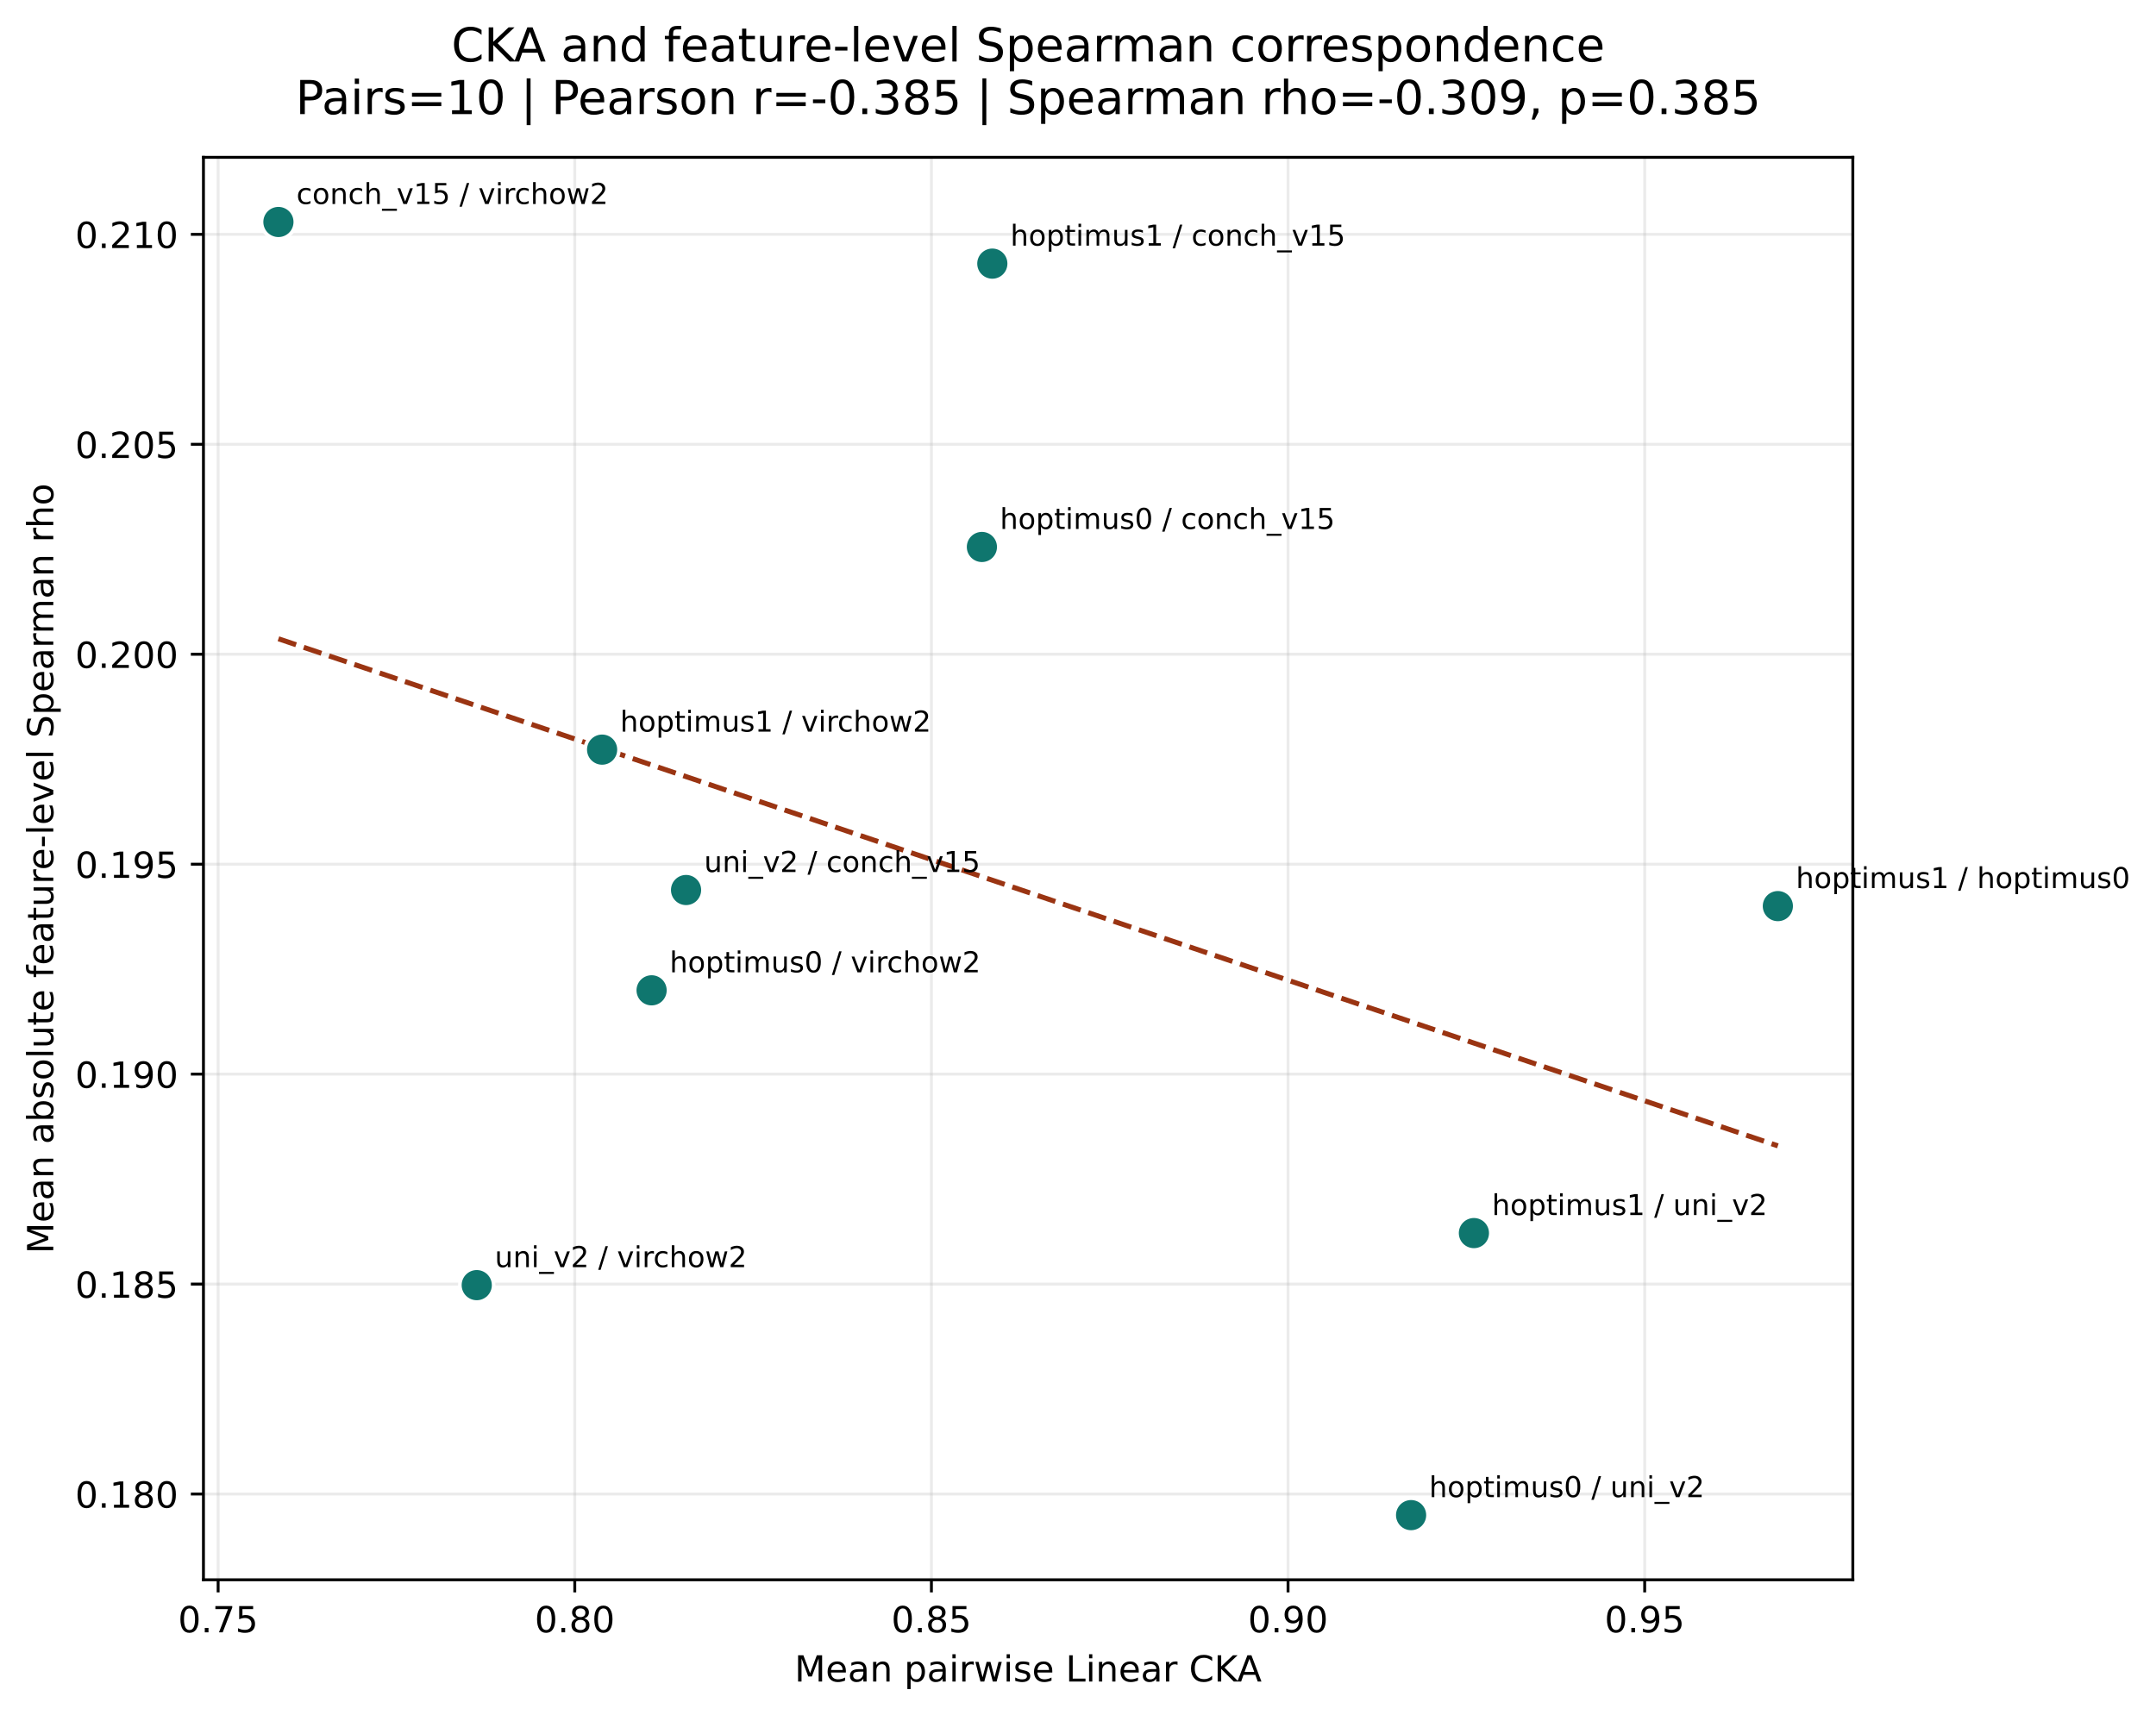
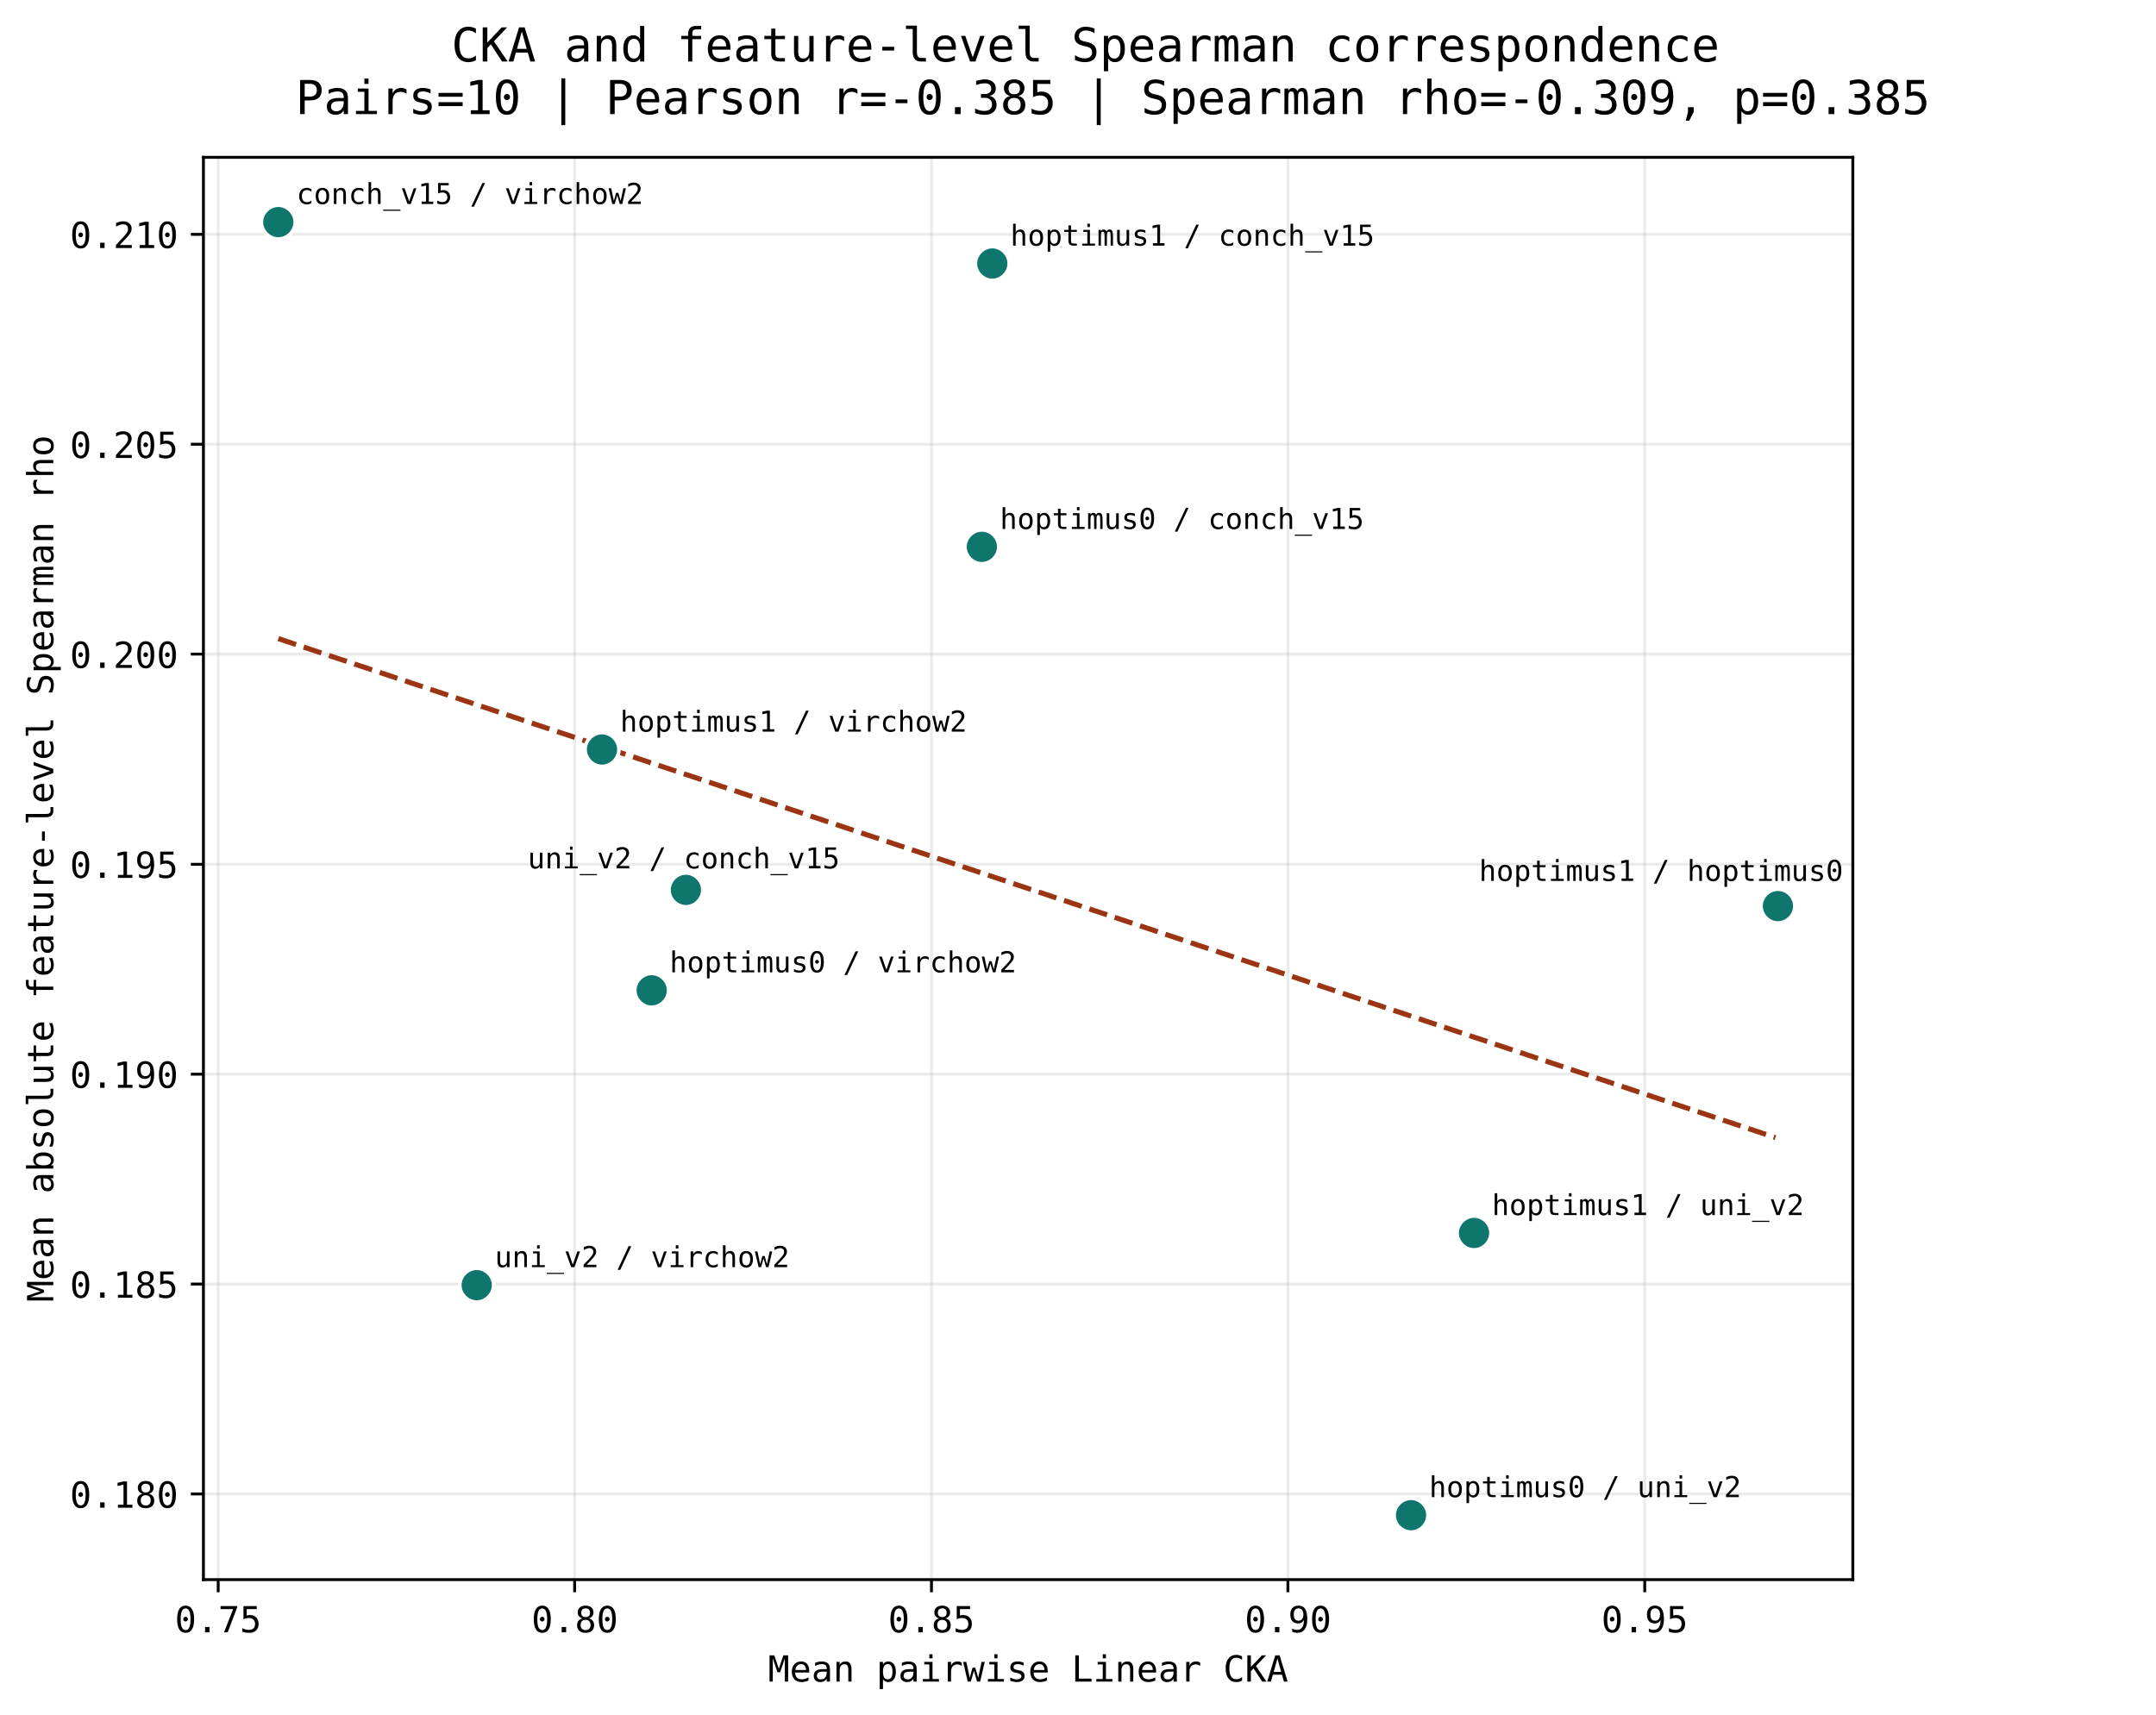
- <svg xmlns="http://www.w3.org/2000/svg" xmlns:xlink="http://www.w3.org/1999/xlink" width="598.799pt" height="476.4pt" viewBox="0 0 598.799 476.4" version="1.1">
-   <defs>
-     <style type="text/css">*{stroke-linejoin: round; stroke-linecap: butt}</style>
-   </defs>
-   <g id="figure_1">
-     <g id="patch_1">
-       <path d="M 0 476.4  L 598.799 476.4  L 598.799 0  L 0 0  z " style="fill: #ffffff" />
-     </g>
-     <g id="axes_1">
-       <g id="patch_2">
-         <path d="M 56.506 438.843  L 514.597 438.843  L 514.597 43.703  L 56.506 43.703  z " style="fill: #ffffff" />
-       </g>
-       <g id="matplotlib.axis_1">
-         <g id="xtick_1">
-           <g id="line2d_1">
-             <path d="M 60.583 438.843  L 60.583 43.703  " clip-path="url(#p93ea815bab)" style="fill: none; stroke: #b0b0b0; stroke-opacity: 0.25; stroke-width: 0.8; stroke-linecap: square" />
-           </g>
-           <g id="line2d_2">
-             <defs>
-               <path id="mce5f965876" d="M 0 0  L 0 3.5  " style="stroke: #000000; stroke-width: 0.8" />
-             </defs>
-             <g>
-               <use xlink:href="#mce5f965876" x="60.583" y="438.843" style="stroke: #000000; stroke-width: 0.8" />
-             </g>
-           </g>
-           <g id="text_1">
-             <text style="font: 10px 'DejaVu Sans', 'Bitstream Vera Sans', 'Computer Modern Sans Serif', 'Lucida Grande', 'Verdana', 'Geneva', 'Lucid', 'Arial', 'Helvetica', 'Avant Garde', sans-serif; text-anchor: middle" x="60.583" y="453.442" transform="rotate(-0 60.58337 453.4417)">0.75</text>
-           </g>
-         </g>
-         <g id="xtick_2">
-           <g id="line2d_3">
-             <path d="M 159.635 438.843  L 159.635 43.703  " clip-path="url(#p93ea815bab)" style="fill: none; stroke: #b0b0b0; stroke-opacity: 0.25; stroke-width: 0.8; stroke-linecap: square" />
-           </g>
-           <g id="line2d_4">
-             <g>
-               <use xlink:href="#mce5f965876" x="159.635" y="438.843" style="stroke: #000000; stroke-width: 0.8" />
-             </g>
-           </g>
-           <g id="text_2">
-             <text style="font: 10px 'DejaVu Sans', 'Bitstream Vera Sans', 'Computer Modern Sans Serif', 'Lucida Grande', 'Verdana', 'Geneva', 'Lucid', 'Arial', 'Helvetica', 'Avant Garde', sans-serif; text-anchor: middle" x="159.635" y="453.442" transform="rotate(-0 159.6347 453.4417)">0.80</text>
-           </g>
-         </g>
-         <g id="xtick_3">
-           <g id="line2d_5">
-             <path d="M 258.686 438.843  L 258.686 43.703  " clip-path="url(#p93ea815bab)" style="fill: none; stroke: #b0b0b0; stroke-opacity: 0.25; stroke-width: 0.8; stroke-linecap: square" />
-           </g>
-           <g id="line2d_6">
-             <g>
-               <use xlink:href="#mce5f965876" x="258.686" y="438.843" style="stroke: #000000; stroke-width: 0.8" />
-             </g>
-           </g>
-           <g id="text_3">
-             <text style="font: 10px 'DejaVu Sans', 'Bitstream Vera Sans', 'Computer Modern Sans Serif', 'Lucida Grande', 'Verdana', 'Geneva', 'Lucid', 'Arial', 'Helvetica', 'Avant Garde', sans-serif; text-anchor: middle" x="258.686" y="453.442" transform="rotate(-0 258.6861 453.4417)">0.85</text>
-           </g>
-         </g>
-         <g id="xtick_4">
-           <g id="line2d_7">
-             <path d="M 357.737 438.843  L 357.737 43.703  " clip-path="url(#p93ea815bab)" style="fill: none; stroke: #b0b0b0; stroke-opacity: 0.25; stroke-width: 0.8; stroke-linecap: square" />
-           </g>
-           <g id="line2d_8">
-             <g>
-               <use xlink:href="#mce5f965876" x="357.737" y="438.843" style="stroke: #000000; stroke-width: 0.8" />
-             </g>
-           </g>
-           <g id="text_4">
-             <text style="font: 10px 'DejaVu Sans', 'Bitstream Vera Sans', 'Computer Modern Sans Serif', 'Lucida Grande', 'Verdana', 'Geneva', 'Lucid', 'Arial', 'Helvetica', 'Avant Garde', sans-serif; text-anchor: middle" x="357.737" y="453.442" transform="rotate(-0 357.7375 453.4417)">0.90</text>
-           </g>
-         </g>
-         <g id="xtick_5">
-           <g id="line2d_9">
-             <path d="M 456.789 438.843  L 456.789 43.703  " clip-path="url(#p93ea815bab)" style="fill: none; stroke: #b0b0b0; stroke-opacity: 0.25; stroke-width: 0.8; stroke-linecap: square" />
-           </g>
-           <g id="line2d_10">
-             <g>
-               <use xlink:href="#mce5f965876" x="456.789" y="438.843" style="stroke: #000000; stroke-width: 0.8" />
-             </g>
-           </g>
-           <g id="text_5">
-             <text style="font: 10px 'DejaVu Sans', 'Bitstream Vera Sans', 'Computer Modern Sans Serif', 'Lucida Grande', 'Verdana', 'Geneva', 'Lucid', 'Arial', 'Helvetica', 'Avant Garde', sans-serif; text-anchor: middle" x="456.789" y="453.442" transform="rotate(-0 456.7888 453.4417)">0.95</text>
-           </g>
-         </g>
-         <g id="text_6">
-           <text style="font: 10px 'DejaVu Sans', 'Bitstream Vera Sans', 'Computer Modern Sans Serif', 'Lucida Grande', 'Verdana', 'Geneva', 'Lucid', 'Arial', 'Helvetica', 'Avant Garde', sans-serif; text-anchor: middle" x="285.551" y="467.12" transform="rotate(-0 285.5515 467.1198)">Mean pairwise Linear CKA</text>
-         </g>
-       </g>
-       <g id="matplotlib.axis_2">
-         <g id="ytick_1">
-           <g id="line2d_11">
-             <path d="M 56.506 415.022  L 514.597 415.022  " clip-path="url(#p93ea815bab)" style="fill: none; stroke: #b0b0b0; stroke-opacity: 0.25; stroke-width: 0.8; stroke-linecap: square" />
-           </g>
-           <g id="line2d_12">
-             <defs>
-               <path id="mbf38b55bc5" d="M 0 0  L -3.5 0  " style="stroke: #000000; stroke-width: 0.8" />
-             </defs>
-             <g>
-               <use xlink:href="#mbf38b55bc5" x="56.506" y="415.022" style="stroke: #000000; stroke-width: 0.8" />
-             </g>
-           </g>
-           <g id="text_7">
-             <text style="font: 10px 'DejaVu Sans', 'Bitstream Vera Sans', 'Computer Modern Sans Serif', 'Lucida Grande', 'Verdana', 'Geneva', 'Lucid', 'Arial', 'Helvetica', 'Avant Garde', sans-serif; text-anchor: end" x="49.506" y="418.822" transform="rotate(-0 49.50625 418.8216)">0.180</text>
-           </g>
-         </g>
-         <g id="ytick_2">
-           <g id="line2d_13">
-             <path d="M 56.506 356.702  L 514.597 356.702  " clip-path="url(#p93ea815bab)" style="fill: none; stroke: #b0b0b0; stroke-opacity: 0.25; stroke-width: 0.8; stroke-linecap: square" />
-           </g>
-           <g id="line2d_14">
-             <g>
-               <use xlink:href="#mbf38b55bc5" x="56.506" y="356.702" style="stroke: #000000; stroke-width: 0.8" />
-             </g>
-           </g>
-           <g id="text_8">
-             <text style="font: 10px 'DejaVu Sans', 'Bitstream Vera Sans', 'Computer Modern Sans Serif', 'Lucida Grande', 'Verdana', 'Geneva', 'Lucid', 'Arial', 'Helvetica', 'Avant Garde', sans-serif; text-anchor: end" x="49.506" y="360.501" transform="rotate(-0 49.50625 360.5009)">0.185</text>
-           </g>
-         </g>
-         <g id="ytick_3">
-           <g id="line2d_15">
-             <path d="M 56.506 298.381  L 514.597 298.381  " clip-path="url(#p93ea815bab)" style="fill: none; stroke: #b0b0b0; stroke-opacity: 0.25; stroke-width: 0.8; stroke-linecap: square" />
-           </g>
-           <g id="line2d_16">
-             <g>
-               <use xlink:href="#mbf38b55bc5" x="56.506" y="298.381" style="stroke: #000000; stroke-width: 0.8" />
-             </g>
-           </g>
-           <g id="text_9">
-             <text style="font: 10px 'DejaVu Sans', 'Bitstream Vera Sans', 'Computer Modern Sans Serif', 'Lucida Grande', 'Verdana', 'Geneva', 'Lucid', 'Arial', 'Helvetica', 'Avant Garde', sans-serif; text-anchor: end" x="49.506" y="302.18" transform="rotate(-0 49.50625 302.1802)">0.190</text>
-           </g>
-         </g>
-         <g id="ytick_4">
-           <g id="line2d_17">
-             <path d="M 56.506 240.06  L 514.597 240.06  " clip-path="url(#p93ea815bab)" style="fill: none; stroke: #b0b0b0; stroke-opacity: 0.25; stroke-width: 0.8; stroke-linecap: square" />
-           </g>
-           <g id="line2d_18">
-             <g>
-               <use xlink:href="#mbf38b55bc5" x="56.506" y="240.06" style="stroke: #000000; stroke-width: 0.8" />
-             </g>
-           </g>
-           <g id="text_10">
-             <text style="font: 10px 'DejaVu Sans', 'Bitstream Vera Sans', 'Computer Modern Sans Serif', 'Lucida Grande', 'Verdana', 'Geneva', 'Lucid', 'Arial', 'Helvetica', 'Avant Garde', sans-serif; text-anchor: end" x="49.506" y="243.859" transform="rotate(-0 49.50625 243.8595)">0.195</text>
-           </g>
-         </g>
-         <g id="ytick_5">
-           <g id="line2d_19">
-             <path d="M 56.506 181.74  L 514.597 181.74  " clip-path="url(#p93ea815bab)" style="fill: none; stroke: #b0b0b0; stroke-opacity: 0.25; stroke-width: 0.8; stroke-linecap: square" />
-           </g>
-           <g id="line2d_20">
-             <g>
-               <use xlink:href="#mbf38b55bc5" x="56.506" y="181.74" style="stroke: #000000; stroke-width: 0.8" />
-             </g>
-           </g>
-           <g id="text_11">
-             <text style="font: 10px 'DejaVu Sans', 'Bitstream Vera Sans', 'Computer Modern Sans Serif', 'Lucida Grande', 'Verdana', 'Geneva', 'Lucid', 'Arial', 'Helvetica', 'Avant Garde', sans-serif; text-anchor: end" x="49.506" y="185.539" transform="rotate(-0 49.50625 185.5388)">0.200</text>
-           </g>
-         </g>
-         <g id="ytick_6">
-           <g id="line2d_21">
-             <path d="M 56.506 123.419  L 514.597 123.419  " clip-path="url(#p93ea815bab)" style="fill: none; stroke: #b0b0b0; stroke-opacity: 0.25; stroke-width: 0.8; stroke-linecap: square" />
-           </g>
-           <g id="line2d_22">
-             <g>
-               <use xlink:href="#mbf38b55bc5" x="56.506" y="123.419" style="stroke: #000000; stroke-width: 0.8" />
-             </g>
-           </g>
-           <g id="text_12">
-             <text style="font: 10px 'DejaVu Sans', 'Bitstream Vera Sans', 'Computer Modern Sans Serif', 'Lucida Grande', 'Verdana', 'Geneva', 'Lucid', 'Arial', 'Helvetica', 'Avant Garde', sans-serif; text-anchor: end" x="49.506" y="127.218" transform="rotate(-0 49.50625 127.2181)">0.205</text>
-           </g>
-         </g>
-         <g id="ytick_7">
-           <g id="line2d_23">
-             <path d="M 56.506 65.098  L 514.597 65.098  " clip-path="url(#p93ea815bab)" style="fill: none; stroke: #b0b0b0; stroke-opacity: 0.25; stroke-width: 0.8; stroke-linecap: square" />
-           </g>
-           <g id="line2d_24">
-             <g>
-               <use xlink:href="#mbf38b55bc5" x="56.506" y="65.098" style="stroke: #000000; stroke-width: 0.8" />
-             </g>
-           </g>
-           <g id="text_13">
-             <text style="font: 10px 'DejaVu Sans', 'Bitstream Vera Sans', 'Computer Modern Sans Serif', 'Lucida Grande', 'Verdana', 'Geneva', 'Lucid', 'Arial', 'Helvetica', 'Avant Garde', sans-serif; text-anchor: end" x="49.506" y="68.897" transform="rotate(-0 49.50625 68.89738)">0.210</text>
-           </g>
-         </g>
-         <g id="text_14">
-           <text style="font: 10px 'DejaVu Sans', 'Bitstream Vera Sans', 'Computer Modern Sans Serif', 'Lucida Grande', 'Verdana', 'Geneva', 'Lucid', 'Arial', 'Helvetica', 'Avant Garde', sans-serif; text-anchor: middle" x="14.798" y="241.273" transform="rotate(-90 14.79844 241.2733)">Mean absolute feature-level Spearman rho</text>
-         </g>
-       </g>
-       <g id="line2d_25">
-         <path d="M 77.329 177.44  L 81.535 178.863  L 85.742 180.286  L 89.948 181.708  L 94.155 183.131  L 98.361 184.554  L 102.568 185.977  L 106.774 187.4  L 110.981 188.823  L 115.187 190.246  L 119.394 191.669  L 123.6 193.091  L 127.807 194.514  L 132.013 195.937  L 136.22 197.36  L 140.426 198.783  L 144.633 200.206  L 148.839 201.629  L 153.046 203.051  L 157.252 204.474  L 161.459 205.897  L 165.666 207.32  L 169.872 208.743  L 174.079 210.166  L 178.285 211.589  L 182.492 213.012  L 186.698 214.434  L 190.905 215.857  L 195.111 217.28  L 199.318 218.703  L 203.524 220.126  L 207.731 221.549  L 211.937 222.972  L 216.144 224.394  L 220.35 225.817  L 224.557 227.24  L 228.763 228.663  L 232.97 230.086  L 237.176 231.509  L 241.383 232.932  L 245.589 234.355  L 249.796 235.777  L 254.003 237.2  L 258.209 238.623  L 262.416 240.046  L 266.622 241.469  L 270.829 242.892  L 275.035 244.315  L 279.242 245.737  L 283.448 247.16  L 287.655 248.583  L 291.861 250.006  L 296.068 251.429  L 300.274 252.852  L 304.481 254.275  L 308.687 255.698  L 312.894 257.12  L 317.1 258.543  L 321.307 259.966  L 325.513 261.389  L 329.72 262.812  L 333.926 264.235  L 338.133 265.658  L 342.34 267.08  L 346.546 268.503  L 350.753 269.926  L 354.959 271.349  L 359.166 272.772  L 363.372 274.195  L 367.579 275.618  L 371.785 277.041  L 375.992 278.463  L 380.198 279.886  L 384.405 281.309  L 388.611 282.732  L 392.818 284.155  L 397.024 285.578  L 401.231 287.001  L 405.437 288.423  L 409.644 289.846  L 413.85 291.269  L 418.057 292.692  L 422.263 294.115  L 426.47 295.538  L 430.677 296.961  L 434.883 298.384  L 439.09 299.806  L 443.296 301.229  L 447.503 302.652  L 451.709 304.075  L 455.916 305.498  L 460.122 306.921  L 464.329 308.344  L 468.535 309.766  L 472.742 311.189  L 476.948 312.612  L 481.155 314.035  L 485.361 315.458  L 489.568 316.881  L 493.774 318.304  " clip-path="url(#p93ea815bab)" style="fill: none; stroke-dasharray: 5.18,2.24; stroke-dashoffset: 0; stroke: #9a3412; stroke-width: 1.4" />
-       </g>
-       <g id="patch_3">
-         <path d="M 56.506 438.843  L 56.506 43.703  " style="fill: none; stroke: #000000; stroke-width: 0.8; stroke-linejoin: miter; stroke-linecap: square" />
-       </g>
-       <g id="patch_4">
-         <path d="M 514.597 438.843  L 514.597 43.703  " style="fill: none; stroke: #000000; stroke-width: 0.8; stroke-linejoin: miter; stroke-linecap: square" />
-       </g>
-       <g id="patch_5">
-         <path d="M 56.506 438.843  L 514.597 438.843  " style="fill: none; stroke: #000000; stroke-width: 0.8; stroke-linejoin: miter; stroke-linecap: square" />
-       </g>
-       <g id="patch_6">
-         <path d="M 56.506 43.703  L 514.597 43.703  " style="fill: none; stroke: #000000; stroke-width: 0.8; stroke-linejoin: miter; stroke-linecap: square" />
-       </g>
-       <g id="PathCollection_1">
-         <defs>
-           <path id="mc030016ea3" d="M 0 4.69  C 1.244 4.69 2.437 4.196 3.317 3.317  C 4.196 2.437 4.69 1.244 4.69 0  C 4.69 -1.244 4.196 -2.437 3.317 -3.317  C 2.437 -4.196 1.244 -4.69 0 -4.69  C -1.244 -4.69 -2.437 -4.196 -3.317 -3.317  C -4.196 -2.437 -4.69 -1.244 -4.69 0  C -4.69 1.244 -4.196 2.437 -3.317 3.317  C -2.437 4.196 -1.244 4.69 0 4.69  z " style="stroke: #ffffff" />
-         </defs>
-         <g clip-path="url(#p93ea815bab)">
-           <use xlink:href="#mc030016ea3" x="77.329" y="61.664" style="fill: #0f766e; stroke: #ffffff" />
-           <use xlink:href="#mc030016ea3" x="272.708" y="151.942" style="fill: #0f766e; stroke: #ffffff" />
-           <use xlink:href="#mc030016ea3" x="391.911" y="420.882" style="fill: #0f766e; stroke: #ffffff" />
-           <use xlink:href="#mc030016ea3" x="180.973" y="275.098" style="fill: #0f766e; stroke: #ffffff" />
-           <use xlink:href="#mc030016ea3" x="275.604" y="73.232" style="fill: #0f766e; stroke: #ffffff" />
-           <use xlink:href="#mc030016ea3" x="493.774" y="251.705" style="fill: #0f766e; stroke: #ffffff" />
-           <use xlink:href="#mc030016ea3" x="409.359" y="342.535" style="fill: #0f766e; stroke: #ffffff" />
-           <use xlink:href="#mc030016ea3" x="167.227" y="208.237" style="fill: #0f766e; stroke: #ffffff" />
-           <use xlink:href="#mc030016ea3" x="190.543" y="247.235" style="fill: #0f766e; stroke: #ffffff" />
-           <use xlink:href="#mc030016ea3" x="132.409" y="356.996" style="fill: #0f766e; stroke: #ffffff" />
-         </g>
-       </g>
-       <g id="text_15">
-         <text style="font: 8px 'DejaVu Sans', 'Bitstream Vera Sans', 'Computer Modern Sans Serif', 'Lucida Grande', 'Verdana', 'Geneva', 'Lucid', 'Arial', 'Helvetica', 'Avant Garde', sans-serif; text-anchor: start" x="82.329" y="56.664" transform="rotate(-0 82.32854 56.66428)">conch_v15 / virchow2</text>
-       </g>
-       <g id="text_16">
-         <text style="font: 8px 'DejaVu Sans', 'Bitstream Vera Sans', 'Computer Modern Sans Serif', 'Lucida Grande', 'Verdana', 'Geneva', 'Lucid', 'Arial', 'Helvetica', 'Avant Garde', sans-serif; text-anchor: start" x="277.708" y="146.942" transform="rotate(-0 277.7083 146.9422)">hoptimus0 / conch_v15</text>
-       </g>
-       <g id="text_17">
-         <text style="font: 8px 'DejaVu Sans', 'Bitstream Vera Sans', 'Computer Modern Sans Serif', 'Lucida Grande', 'Verdana', 'Geneva', 'Lucid', 'Arial', 'Helvetica', 'Avant Garde', sans-serif; text-anchor: start" x="396.911" y="415.882" transform="rotate(-0 396.9114 415.8824)">hoptimus0 / uni_v2</text>
-       </g>
-       <g id="text_18">
-         <text style="font: 8px 'DejaVu Sans', 'Bitstream Vera Sans', 'Computer Modern Sans Serif', 'Lucida Grande', 'Verdana', 'Geneva', 'Lucid', 'Arial', 'Helvetica', 'Avant Garde', sans-serif; text-anchor: start" x="185.973" y="270.098" transform="rotate(-0 185.973 270.0984)">hoptimus0 / virchow2</text>
-       </g>
-       <g id="text_19">
-         <text style="font: 8px 'DejaVu Sans', 'Bitstream Vera Sans', 'Computer Modern Sans Serif', 'Lucida Grande', 'Verdana', 'Geneva', 'Lucid', 'Arial', 'Helvetica', 'Avant Garde', sans-serif; text-anchor: start" x="280.604" y="68.232" transform="rotate(-0 280.6037 68.23237)">hoptimus1 / conch_v15</text>
-       </g>
-       <g id="text_20">
-         <text style="font: 8px 'DejaVu Sans', 'Bitstream Vera Sans', 'Computer Modern Sans Serif', 'Lucida Grande', 'Verdana', 'Geneva', 'Lucid', 'Arial', 'Helvetica', 'Avant Garde', sans-serif; text-anchor: start" x="498.774" y="246.705" transform="rotate(-0 498.7744 246.7047)">hoptimus1 / hoptimus0</text>
-       </g>
-       <g id="text_21">
-         <text style="font: 8px 'DejaVu Sans', 'Bitstream Vera Sans', 'Computer Modern Sans Serif', 'Lucida Grande', 'Verdana', 'Geneva', 'Lucid', 'Arial', 'Helvetica', 'Avant Garde', sans-serif; text-anchor: start" x="414.359" y="337.535" transform="rotate(-0 414.3587 337.5355)">hoptimus1 / uni_v2</text>
-       </g>
-       <g id="text_22">
-         <text style="font: 8px 'DejaVu Sans', 'Bitstream Vera Sans', 'Computer Modern Sans Serif', 'Lucida Grande', 'Verdana', 'Geneva', 'Lucid', 'Arial', 'Helvetica', 'Avant Garde', sans-serif; text-anchor: start" x="172.227" y="203.237" transform="rotate(-0 172.2271 203.2371)">hoptimus1 / virchow2</text>
-       </g>
-       <g id="text_23">
-         <text style="font: 8px 'DejaVu Sans', 'Bitstream Vera Sans', 'Computer Modern Sans Serif', 'Lucida Grande', 'Verdana', 'Geneva', 'Lucid', 'Arial', 'Helvetica', 'Avant Garde', sans-serif; text-anchor: start" x="195.543" y="242.235" transform="rotate(-0 195.5431 242.235)">uni_v2 / conch_v15</text>
-       </g>
-       <g id="text_24">
-         <text style="font: 8px 'DejaVu Sans', 'Bitstream Vera Sans', 'Computer Modern Sans Serif', 'Lucida Grande', 'Verdana', 'Geneva', 'Lucid', 'Arial', 'Helvetica', 'Avant Garde', sans-serif; text-anchor: start" x="137.409" y="351.996" transform="rotate(-0 137.4091 351.9962)">uni_v2 / virchow2</text>
-       </g>
-       <g id="text_25">
-         <text style="font: 13px 'DejaVu Sans', 'Bitstream Vera Sans', 'Computer Modern Sans Serif', 'Lucida Grande', 'Verdana', 'Geneva', 'Lucid', 'Arial', 'Helvetica', 'Avant Garde', sans-serif" transform="translate(125.3671 17.07797)">CKA and feature-level Spearman correspondence</text>
-         <text style="font: 13px 'DejaVu Sans', 'Bitstream Vera Sans', 'Computer Modern Sans Serif', 'Lucida Grande', 'Verdana', 'Geneva', 'Lucid', 'Arial', 'Helvetica', 'Avant Garde', sans-serif" transform="translate(82.09538 31.70338)">Pairs=10 | Pearson r=-0.385 | Spearman rho=-0.309, p=0.385</text>
-       </g>
-     </g>
-   </g>
-   <defs>
-     <clipPath id="p93ea815bab">
-       <rect x="56.506" y="43.703" width="458.09" height="395.14" />
-     </clipPath>
-   </defs>
+ <svg xmlns="http://www.w3.org/2000/svg" xmlns:xlink="http://www.w3.org/1999/xlink" version="1.1" id="图层_1" x="0px" y="0px" viewBox="0 0 598.8 476.4" style="enable-background:new 0 0 598.8 476.4;" xml:space="preserve">
+   <style type="text/css">
+ 	.st0{fill:#FFFFFF;}
+ 	
+ 		.st1{clip-path:url(#SVGID_2_);fill:none;stroke:#B0B0B0;stroke-width:0.8;stroke-linecap:square;stroke-linejoin:round;stroke-opacity:0.25;}
+ 	.st2{stroke:#000000;stroke-width:0.8;stroke-linejoin:round;}
+ 	.st3{font-family:'DejaVuSansMono';}
+ 	.st4{font-size:10px;}
+ 	
+ 		.st5{clip-path:url(#SVGID_4_);fill:none;stroke:#B0B0B0;stroke-width:0.8;stroke-linecap:square;stroke-linejoin:round;stroke-opacity:0.25;}
+ 	
+ 		.st6{clip-path:url(#SVGID_6_);fill:none;stroke:#B0B0B0;stroke-width:0.8;stroke-linecap:square;stroke-linejoin:round;stroke-opacity:0.25;}
+ 	
+ 		.st7{clip-path:url(#SVGID_8_);fill:none;stroke:#B0B0B0;stroke-width:0.8;stroke-linecap:square;stroke-linejoin:round;stroke-opacity:0.25;}
+ 	
+ 		.st8{clip-path:url(#SVGID_10_);fill:none;stroke:#B0B0B0;stroke-width:0.8;stroke-linecap:square;stroke-linejoin:round;stroke-opacity:0.25;}
+ 	
+ 		.st9{clip-path:url(#SVGID_12_);fill:none;stroke:#B0B0B0;stroke-width:0.8;stroke-linecap:square;stroke-linejoin:round;stroke-opacity:0.25;}
+ 	
+ 		.st10{clip-path:url(#SVGID_14_);fill:none;stroke:#B0B0B0;stroke-width:0.8;stroke-linecap:square;stroke-linejoin:round;stroke-opacity:0.25;}
+ 	
+ 		.st11{clip-path:url(#SVGID_16_);fill:none;stroke:#B0B0B0;stroke-width:0.8;stroke-linecap:square;stroke-linejoin:round;stroke-opacity:0.25;}
+ 	
+ 		.st12{clip-path:url(#SVGID_18_);fill:none;stroke:#B0B0B0;stroke-width:0.8;stroke-linecap:square;stroke-linejoin:round;stroke-opacity:0.25;}
+ 	
+ 		.st13{clip-path:url(#SVGID_20_);fill:none;stroke:#B0B0B0;stroke-width:0.8;stroke-linecap:square;stroke-linejoin:round;stroke-opacity:0.25;}
+ 	
+ 		.st14{clip-path:url(#SVGID_22_);fill:none;stroke:#B0B0B0;stroke-width:0.8;stroke-linecap:square;stroke-linejoin:round;stroke-opacity:0.25;}
+ 	
+ 		.st15{clip-path:url(#SVGID_24_);fill:none;stroke:#B0B0B0;stroke-width:0.8;stroke-linecap:square;stroke-linejoin:round;stroke-opacity:0.25;}
+ 	.st16{clip-path:url(#SVGID_26_);fill:none;stroke:#9A3412;stroke-width:1.4;stroke-linejoin:round;stroke-dasharray:5.18,2.24;}
+ 	.st17{fill:none;stroke:#000000;stroke-width:0.8;stroke-linecap:square;}
+ 	.st18{clip-path:url(#SVGID_28_);}
+ 	.st19{fill:#0F766E;stroke:#FFFFFF;stroke-linejoin:round;}
+ 	.st20{font-size:8px;}
+ 	.st21{font-size:13px;}
+ </style>
+   <g id="patch_1">
+     <path class="st0" d="M0,476.4h598.8V0H0V476.4z" />
+   </g>
+   <g id="patch_2">
+     <path class="st0" d="M56.5,438.8h458.1V43.7H56.5V438.8z" />
+   </g>
+   <g id="matplotlib.axis_1">
+     <g id="xtick_1">
+       <g id="line2d_1">
+         <g>
+           <defs>
+             <rect id="SVGID_1_" x="56.5" y="43.7" width="458.1" height="395.1" />
+           </defs>
+           <clipPath id="SVGID_2_">
+             <use xlink:href="#SVGID_1_" style="overflow:visible;" />
+           </clipPath>
+           <path class="st1" d="M60.6,438.8V43.7" />
+         </g>
+       </g>
+       <g id="line2d_2">
+         <g>
+           <g>
+             <path id="mce5f965876" class="st2" d="M60.6,438.8v3.5" />
+           </g>
+         </g>
+       </g>
+       <g id="text_1">
+         <text transform="matrix(1 0 0 1 48.5424 453.4417)" class="st3 st4">0.75</text>
+       </g>
+     </g>
+     <g id="xtick_2">
+       <g id="line2d_3">
+         <g>
+           <defs>
+             <rect id="SVGID_3_" x="56.5" y="43.7" width="458.1" height="395.1" />
+           </defs>
+           <clipPath id="SVGID_4_">
+             <use xlink:href="#SVGID_3_" style="overflow:visible;" />
+           </clipPath>
+           <path class="st5" d="M159.6,438.8V43.7" />
+         </g>
+       </g>
+       <g id="line2d_4">
+         <g>
+           <g>
+             <path id="mce5f965876_1_" class="st2" d="M159.6,438.8v3.5" />
+           </g>
+         </g>
+       </g>
+       <g id="text_2">
+         <text transform="matrix(1 0 0 1 147.5938 453.4417)" class="st3 st4">0.80</text>
+       </g>
+     </g>
+     <g id="xtick_3">
+       <g id="line2d_5">
+         <g>
+           <defs>
+             <rect id="SVGID_5_" x="56.5" y="43.7" width="458.1" height="395.1" />
+           </defs>
+           <clipPath id="SVGID_6_">
+             <use xlink:href="#SVGID_5_" style="overflow:visible;" />
+           </clipPath>
+           <path class="st6" d="M258.7,438.8V43.7" />
+         </g>
+       </g>
+       <g id="line2d_6">
+         <g>
+           <g>
+             <path id="mce5f965876_2_" class="st2" d="M258.7,438.8v3.5" />
+           </g>
+         </g>
+       </g>
+       <g id="text_3">
+         <text transform="matrix(1 0 0 1 246.6451 453.4417)" class="st3 st4">0.85</text>
+       </g>
+     </g>
+     <g id="xtick_4">
+       <g id="line2d_7">
+         <g>
+           <defs>
+             <rect id="SVGID_7_" x="56.5" y="43.7" width="458.1" height="395.1" />
+           </defs>
+           <clipPath id="SVGID_8_">
+             <use xlink:href="#SVGID_7_" style="overflow:visible;" />
+           </clipPath>
+           <path class="st7" d="M357.7,438.8V43.7" />
+         </g>
+       </g>
+       <g id="line2d_8">
+         <g>
+           <g>
+             <path id="mce5f965876_3_" class="st2" d="M357.7,438.8v3.5" />
+           </g>
+         </g>
+       </g>
+       <g id="text_4">
+         <text transform="matrix(1 0 0 1 345.6964 453.4417)" class="st3 st4">0.90</text>
+       </g>
+     </g>
+     <g id="xtick_5">
+       <g id="line2d_9">
+         <g>
+           <defs>
+             <rect id="SVGID_9_" x="56.5" y="43.7" width="458.1" height="395.1" />
+           </defs>
+           <clipPath id="SVGID_10_">
+             <use xlink:href="#SVGID_9_" style="overflow:visible;" />
+           </clipPath>
+           <path class="st8" d="M456.8,438.8V43.7" />
+         </g>
+       </g>
+       <g id="line2d_10">
+         <g>
+           <g>
+             <path id="mce5f965876_4_" class="st2" d="M456.8,438.8v3.5" />
+           </g>
+         </g>
+       </g>
+       <g id="text_5">
+         <text transform="matrix(1 0 0 1 444.7478 453.4417)" class="st3 st4">0.95</text>
+       </g>
+     </g>
+     <g id="text_6">
+       <text transform="matrix(1 0 0 1 213.3054 467.1199)" class="st3 st4">Mean pairwise Linear CKA</text>
+     </g>
+   </g>
+   <g id="matplotlib.axis_2">
+     <g id="ytick_1">
+       <g id="line2d_11">
+         <g>
+           <defs>
+             <rect id="SVGID_11_" x="56.5" y="43.7" width="458.1" height="395.1" />
+           </defs>
+           <clipPath id="SVGID_12_">
+             <use xlink:href="#SVGID_11_" style="overflow:visible;" />
+           </clipPath>
+           <path class="st9" d="M56.5,415h458.1" />
+         </g>
+       </g>
+       <g id="line2d_12">
+         <g>
+           <g>
+             <path id="mbf38b55bc5" class="st2" d="M56.5,415H53" />
+           </g>
+         </g>
+       </g>
+       <g id="text_7">
+         <text transform="matrix(1 0 0 1 19.4037 418.8216)" class="st3 st4">0.180</text>
+       </g>
+     </g>
+     <g id="ytick_2">
+       <g id="line2d_13">
+         <g>
+           <defs>
+             <rect id="SVGID_13_" x="56.5" y="43.7" width="458.1" height="395.1" />
+           </defs>
+           <clipPath id="SVGID_14_">
+             <use xlink:href="#SVGID_13_" style="overflow:visible;" />
+           </clipPath>
+           <path class="st10" d="M56.5,356.7h458.1" />
+         </g>
+       </g>
+       <g id="line2d_14">
+         <g>
+           <g>
+             <path id="mbf38b55bc5_1_" class="st2" d="M56.5,356.7H53" />
+           </g>
+         </g>
+       </g>
+       <g id="text_8">
+         <text transform="matrix(1 0 0 1 19.4037 360.5009)" class="st3 st4">0.185</text>
+       </g>
+     </g>
+     <g id="ytick_3">
+       <g id="line2d_15">
+         <g>
+           <defs>
+             <rect id="SVGID_15_" x="56.5" y="43.7" width="458.1" height="395.1" />
+           </defs>
+           <clipPath id="SVGID_16_">
+             <use xlink:href="#SVGID_15_" style="overflow:visible;" />
+           </clipPath>
+           <path class="st11" d="M56.5,298.4h458.1" />
+         </g>
+       </g>
+       <g id="line2d_16">
+         <g>
+           <g>
+             <path id="mbf38b55bc5_2_" class="st2" d="M56.5,298.4H53" />
+           </g>
+         </g>
+       </g>
+       <g id="text_9">
+         <text transform="matrix(1 0 0 1 19.4037 302.1802)" class="st3 st4">0.190</text>
+       </g>
+     </g>
+     <g id="ytick_4">
+       <g id="line2d_17">
+         <g>
+           <defs>
+             <rect id="SVGID_17_" x="56.5" y="43.7" width="458.1" height="395.1" />
+           </defs>
+           <clipPath id="SVGID_18_">
+             <use xlink:href="#SVGID_17_" style="overflow:visible;" />
+           </clipPath>
+           <path class="st12" d="M56.5,240.1h458.1" />
+         </g>
+       </g>
+       <g id="line2d_18">
+         <g>
+           <g>
+             <path id="mbf38b55bc5_3_" class="st2" d="M56.5,240.1H53" />
+           </g>
+         </g>
+       </g>
+       <g id="text_10">
+         <text transform="matrix(1 0 0 1 19.4037 243.8595)" class="st3 st4">0.195</text>
+       </g>
+     </g>
+     <g id="ytick_5">
+       <g id="line2d_19">
+         <g>
+           <defs>
+             <rect id="SVGID_19_" x="56.5" y="43.7" width="458.1" height="395.1" />
+           </defs>
+           <clipPath id="SVGID_20_">
+             <use xlink:href="#SVGID_19_" style="overflow:visible;" />
+           </clipPath>
+           <path class="st13" d="M56.5,181.7h458.1" />
+         </g>
+       </g>
+       <g id="line2d_20">
+         <g>
+           <g>
+             <path id="mbf38b55bc5_4_" class="st2" d="M56.5,181.7H53" />
+           </g>
+         </g>
+       </g>
+       <g id="text_11">
+         <text transform="matrix(1 0 0 1 19.4037 185.5388)" class="st3 st4">0.200</text>
+       </g>
+     </g>
+     <g id="ytick_6">
+       <g id="line2d_21">
+         <g>
+           <defs>
+             <rect id="SVGID_21_" x="56.5" y="43.7" width="458.1" height="395.1" />
+           </defs>
+           <clipPath id="SVGID_22_">
+             <use xlink:href="#SVGID_21_" style="overflow:visible;" />
+           </clipPath>
+           <path class="st14" d="M56.5,123.4h458.1" />
+         </g>
+       </g>
+       <g id="line2d_22">
+         <g>
+           <g>
+             <path id="mbf38b55bc5_5_" class="st2" d="M56.5,123.4H53" />
+           </g>
+         </g>
+       </g>
+       <g id="text_12">
+         <text transform="matrix(1 0 0 1 19.4037 127.2181)" class="st3 st4">0.205</text>
+       </g>
+     </g>
+     <g id="ytick_7">
+       <g id="line2d_23">
+         <g>
+           <defs>
+             <rect id="SVGID_23_" x="56.5" y="43.7" width="458.1" height="395.1" />
+           </defs>
+           <clipPath id="SVGID_24_">
+             <use xlink:href="#SVGID_23_" style="overflow:visible;" />
+           </clipPath>
+           <path class="st15" d="M56.5,65.1h458.1" />
+         </g>
+       </g>
+       <g id="line2d_24">
+         <g>
+           <g>
+             <path id="mbf38b55bc5_6_" class="st2" d="M56.5,65.1H53" />
+           </g>
+         </g>
+       </g>
+       <g id="text_13">
+         <text transform="matrix(1 0 0 1 19.4037 68.8974)" class="st3 st4">0.210</text>
+       </g>
+     </g>
+     <g id="text_14">
+       <text transform="matrix(6.123234e-17 -1 1 6.123234e-17 14.7985 361.6836)" class="st3 st4">Mean absolute feature-level Spearman rho</text>
+     </g>
+   </g>
+   <g id="line2d_25">
+     <g>
+       <defs>
+         <rect id="SVGID_25_" x="56.5" y="43.7" width="458.1" height="395.1" />
+       </defs>
+       <clipPath id="SVGID_26_">
+         <use xlink:href="#SVGID_25_" style="overflow:visible;" />
+       </clipPath>
+       <path class="st16" d="M77.3,177.4l4.2,1.4l4.2,1.4l4.2,1.4l4.2,1.4l4.2,1.4l4.2,1.4l4.2,1.4l4.2,1.4l4.2,1.4l4.2,1.4l4.2,1.4    l4.2,1.4l4.2,1.4l4.2,1.4l4.2,1.4l4.2,1.4l4.2,1.4l4.2,1.4l4.2,1.4l4.2,1.4l4.2,1.4l4.2,1.4l4.2,1.4l4.2,1.4l4.2,1.4l4.2,1.4    l4.2,1.4l4.2,1.4l4.2,1.4l4.2,1.4l4.2,1.4l4.2,1.4l4.2,1.4l4.2,1.4l4.2,1.4l4.2,1.4l4.2,1.4l4.2,1.4l4.2,1.4l4.2,1.4l4.2,1.4    l4.2,1.4l4.2,1.4l4.2,1.4l4.2,1.4l4.2,1.4l4.2,1.4l4.2,1.4l4.2,1.4l4.2,1.4l4.2,1.4l4.2,1.4l4.2,1.4l4.2,1.4l4.2,1.4l4.2,1.4    l4.2,1.4l4.2,1.4l4.2,1.4l4.2,1.4l4.2,1.4l4.2,1.4l4.2,1.4l4.2,1.4l4.2,1.4l4.2,1.4l4.2,1.4l4.2,1.4l4.2,1.4l4.2,1.4l4.2,1.4    l4.2,1.4l4.2,1.4l4.2,1.4l4.2,1.4l4.2,1.4l4.2,1.4l4.2,1.4l4.2,1.4l4.2,1.4l4.2,1.4l4.2,1.4l4.2,1.4l4.2,1.4l4.2,1.4l4.2,1.4    l4.2,1.4l4.2,1.4l4.2,1.4l4.2,1.4l4.2,1.4l4.2,1.4l4.2,1.4l4.2,1.4l4.2,1.4l4.2,1.4l4.2,1.4l4.2,1.4l4.2,1.4" />
+     </g>
+   </g>
+   <g id="patch_3">
+     <path class="st17" d="M56.5,438.8V43.7" />
+   </g>
+   <g id="patch_4">
+     <path class="st17" d="M514.6,438.8V43.7" />
+   </g>
+   <g id="patch_5">
+     <path class="st17" d="M56.5,438.8h458.1" />
+   </g>
+   <g id="patch_6">
+     <path class="st17" d="M56.5,43.7h458.1" />
+   </g>
+   <g id="PathCollection_1">
+     <g>
+       <defs>
+         <rect id="SVGID_27_" x="56.5" y="43.7" width="458.1" height="395.1" />
+       </defs>
+       <clipPath id="SVGID_28_">
+         <use xlink:href="#SVGID_27_" style="overflow:visible;" />
+       </clipPath>
+       <g class="st18">
+         <g>
+           <path id="mc030016ea3" class="st19" d="M77.3,66.4c1.2,0,2.4-0.5,3.3-1.4s1.4-2.1,1.4-3.3s-0.5-2.4-1.4-3.3      c-0.9-0.9-2.1-1.4-3.3-1.4s-2.4,0.5-3.3,1.4c-0.9,0.9-1.4,2.1-1.4,3.3s0.5,2.4,1.4,3.3S76.1,66.4,77.3,66.4z" />
+         </g>
+         <g>
+           <path id="mc030016ea3_1_" class="st19" d="M272.7,156.6c1.2,0,2.4-0.5,3.3-1.4s1.4-2.1,1.4-3.3s-0.5-2.4-1.4-3.3      s-2.1-1.4-3.3-1.4s-2.4,0.5-3.3,1.4s-1.4,2.1-1.4,3.3s0.5,2.4,1.4,3.3S271.5,156.6,272.7,156.6z" />
+         </g>
+         <g>
+           <path id="mc030016ea3_2_" class="st19" d="M391.9,425.6c1.2,0,2.4-0.5,3.3-1.4s1.4-2.1,1.4-3.3c0-1.2-0.5-2.4-1.4-3.3      s-2.1-1.4-3.3-1.4s-2.4,0.5-3.3,1.4s-1.4,2.1-1.4,3.3c0,1.2,0.5,2.4,1.4,3.3S390.7,425.6,391.9,425.6z" />
+         </g>
+         <g>
+           <path id="mc030016ea3_3_" class="st19" d="M181,279.8c1.2,0,2.4-0.5,3.3-1.4s1.4-2.1,1.4-3.3c0-1.2-0.5-2.4-1.4-3.3      s-2.1-1.4-3.3-1.4s-2.4,0.5-3.3,1.4s-1.4,2.1-1.4,3.3c0,1.2,0.5,2.4,1.4,3.3S179.7,279.8,181,279.8z" />
+         </g>
+         <g>
+           <path id="mc030016ea3_4_" class="st19" d="M275.6,77.9c1.2,0,2.4-0.5,3.3-1.4s1.4-2.1,1.4-3.3s-0.5-2.4-1.4-3.3      s-2.1-1.4-3.3-1.4s-2.4,0.5-3.3,1.4s-1.4,2.1-1.4,3.3s0.5,2.4,1.4,3.3S274.4,77.9,275.6,77.9z" />
+         </g>
+         <g>
+           <path id="mc030016ea3_5_" class="st19" d="M493.8,256.4c1.2,0,2.4-0.5,3.3-1.4s1.4-2.1,1.4-3.3s-0.5-2.4-1.4-3.3      s-2.1-1.4-3.3-1.4s-2.4,0.5-3.3,1.4s-1.4,2.1-1.4,3.3s0.5,2.4,1.4,3.3S492.5,256.4,493.8,256.4z" />
+         </g>
+         <g>
+           <path id="mc030016ea3_6_" class="st19" d="M409.4,347.2c1.2,0,2.4-0.5,3.3-1.4s1.4-2.1,1.4-3.3c0-1.2-0.5-2.4-1.4-3.3      s-2.1-1.4-3.3-1.4s-2.4,0.5-3.3,1.4s-1.4,2.1-1.4,3.3c0,1.2,0.5,2.4,1.4,3.3S408.1,347.2,409.4,347.2z" />
+         </g>
+         <g>
+           <path id="mc030016ea3_7_" class="st19" d="M167.2,212.9c1.2,0,2.4-0.5,3.3-1.4s1.4-2.1,1.4-3.3s-0.5-2.4-1.4-3.3      s-2.1-1.4-3.3-1.4s-2.4,0.5-3.3,1.4s-1.4,2.1-1.4,3.3s0.5,2.4,1.4,3.3S166,212.9,167.2,212.9z" />
+         </g>
+         <g>
+           <path id="mc030016ea3_8_" class="st19" d="M190.5,251.9c1.2,0,2.4-0.5,3.3-1.4s1.4-2.1,1.4-3.3s-0.5-2.4-1.4-3.3      s-2.1-1.4-3.3-1.4s-2.4,0.5-3.3,1.4s-1.4,2.1-1.4,3.3s0.5,2.4,1.4,3.3S189.3,251.9,190.5,251.9z" />
+         </g>
+         <g>
+           <path id="mc030016ea3_9_" class="st19" d="M132.4,361.7c1.2,0,2.4-0.5,3.3-1.4s1.4-2.1,1.4-3.3c0-1.2-0.5-2.4-1.4-3.3      s-2.1-1.4-3.3-1.4s-2.4,0.5-3.3,1.4s-1.4,2.1-1.4,3.3c0,1.2,0.5,2.4,1.4,3.3S131.2,361.7,132.4,361.7z" />
+         </g>
+       </g>
+     </g>
+   </g>
+   <g id="text_15">
+     <text transform="matrix(1 0 0 1 82.3286 56.6643)" class="st3 st20">conch_v15 / virchow2</text>
+   </g>
+   <g id="text_16">
+     <text transform="matrix(1 0 0 1 277.7083 146.9423)" class="st3 st20">hoptimus0 / conch_v15</text>
+   </g>
+   <g id="text_17">
+     <text transform="matrix(1 0 0 1 396.9114 415.8824)" class="st3 st20">hoptimus0 / uni_v2</text>
+   </g>
+   <g id="text_18">
+     <text transform="matrix(1 0 0 1 185.973 270.0984)" class="st3 st20">hoptimus0 / virchow2</text>
+   </g>
+   <g id="text_19">
+     <text transform="matrix(1 0 0 1 280.6038 68.2324)" class="st3 st20">hoptimus1 / conch_v15</text>
+   </g>
+   <g id="text_20">
+     <text transform="matrix(1 0 0 1 410.7744 244.7047)" class="st3 st20">hoptimus1 / hoptimus0</text>
+   </g>
+   <g id="text_21">
+     <text transform="matrix(1 0 0 1 414.3588 337.5355)" class="st3 st20">hoptimus1 / uni_v2</text>
+   </g>
+   <g id="text_22">
+     <text transform="matrix(1 0 0 1 172.2271 203.2372)" class="st3 st20">hoptimus1 / virchow2</text>
+   </g>
+   <g id="text_23">
+     <text transform="matrix(1 0 0 1 146.5432 241.235)" class="st3 st20">uni_v2 / conch_v15</text>
+   </g>
+   <g id="text_24">
+     <text transform="matrix(1 0 0 1 137.4091 351.9962)" class="st3 st20">uni_v2 / virchow2</text>
+   </g>
+   <g id="text_25">
+     <text transform="matrix(1 0 0 1 125.3671 17.078)" class="st3 st21">CKA and feature-level Spearman correspondence</text>
+     <text transform="matrix(1 0 0 1 82.0954 31.7034)" class="st3 st21">Pairs=10 | Pearson r=-0.385 | Spearman rho=-0.309, p=0.385</text>
+   </g>
</svg>
